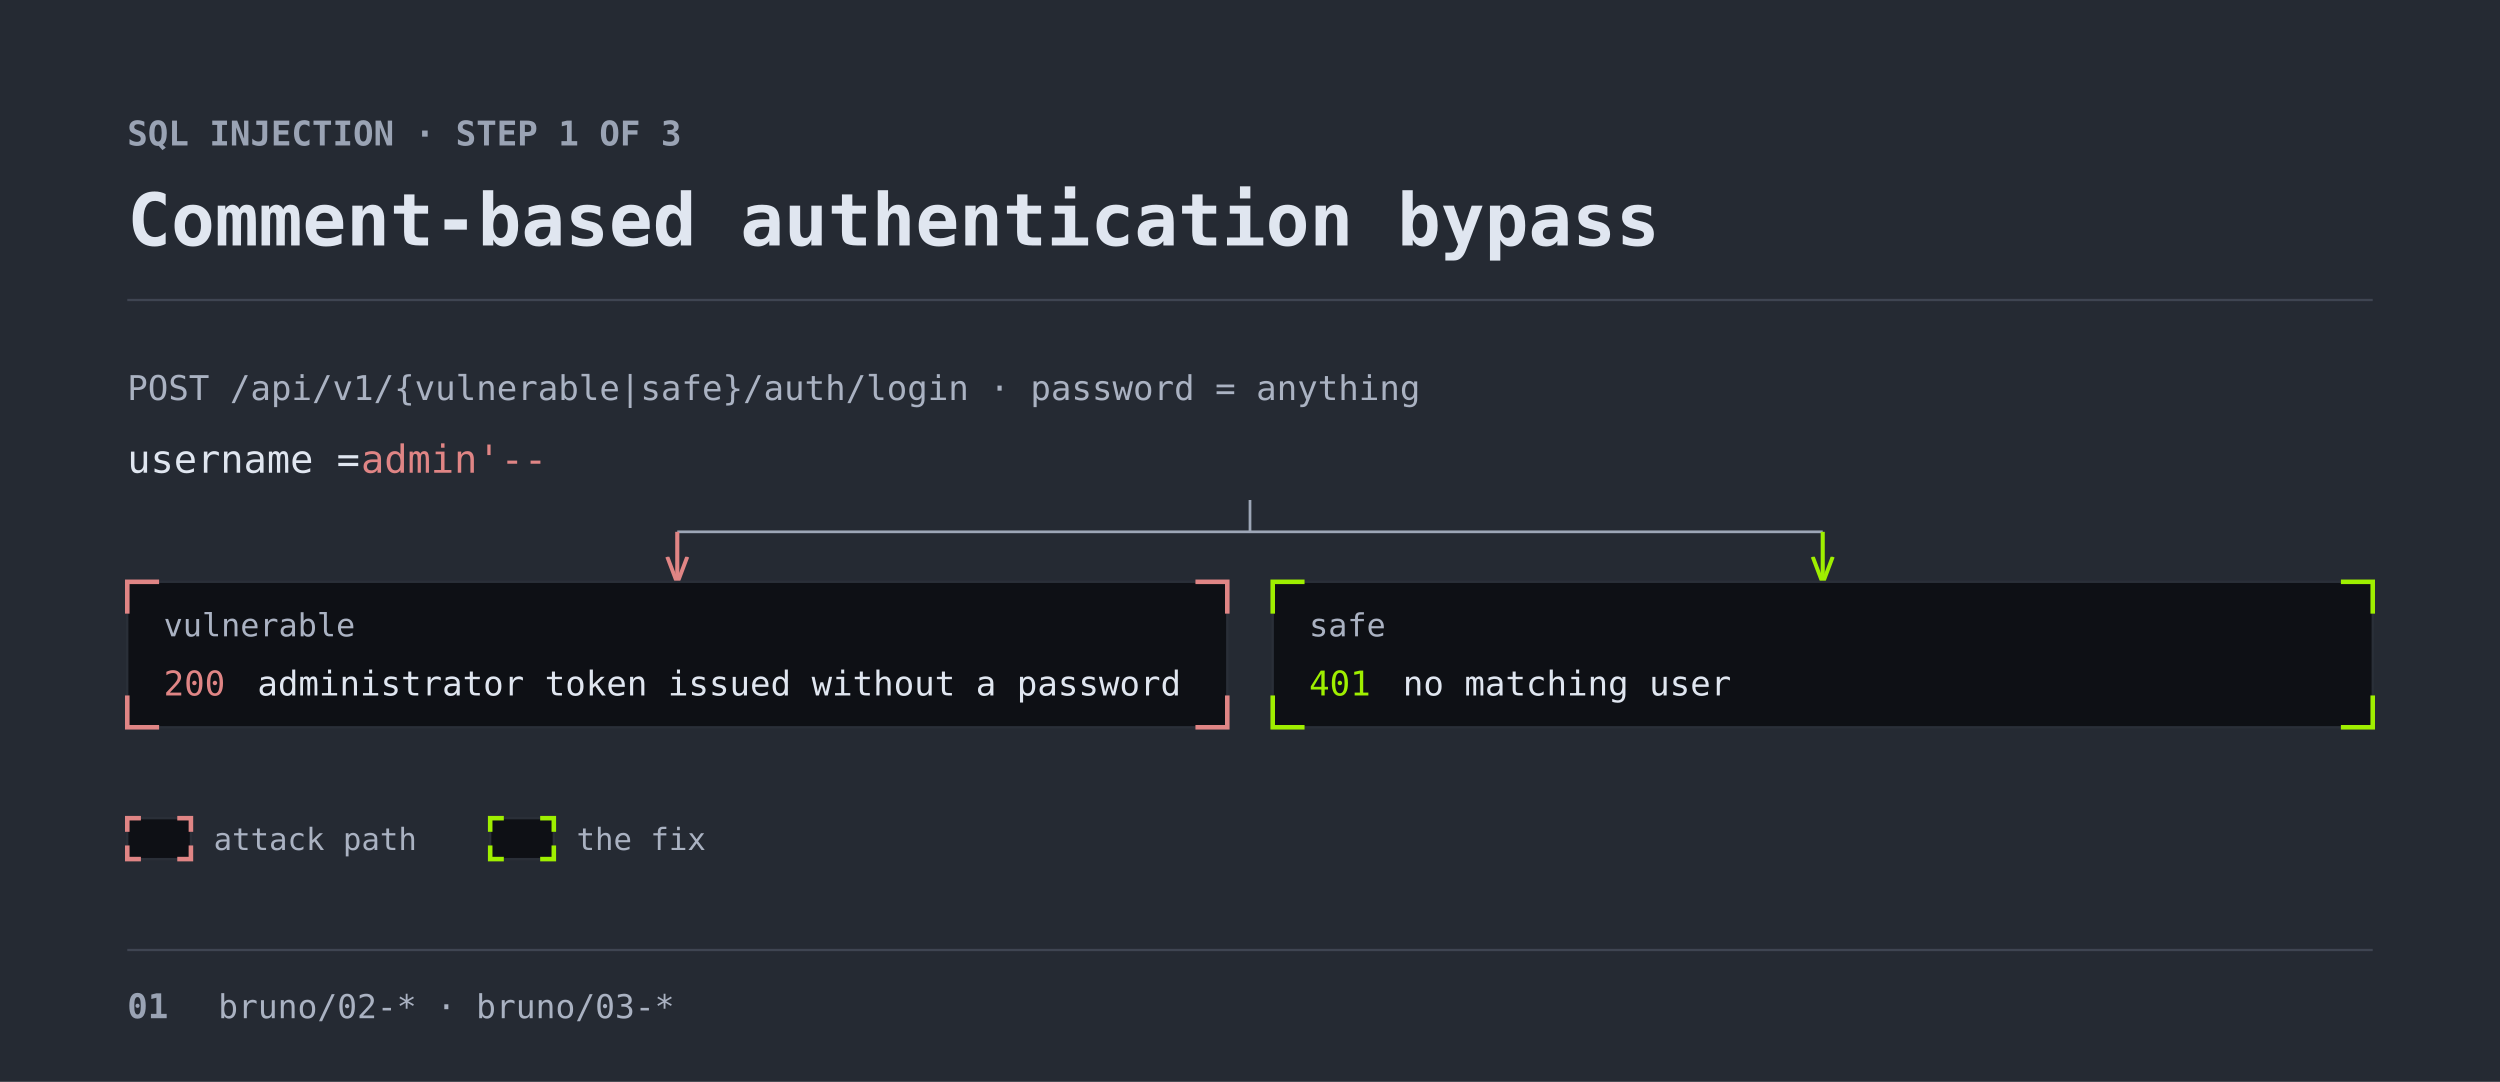
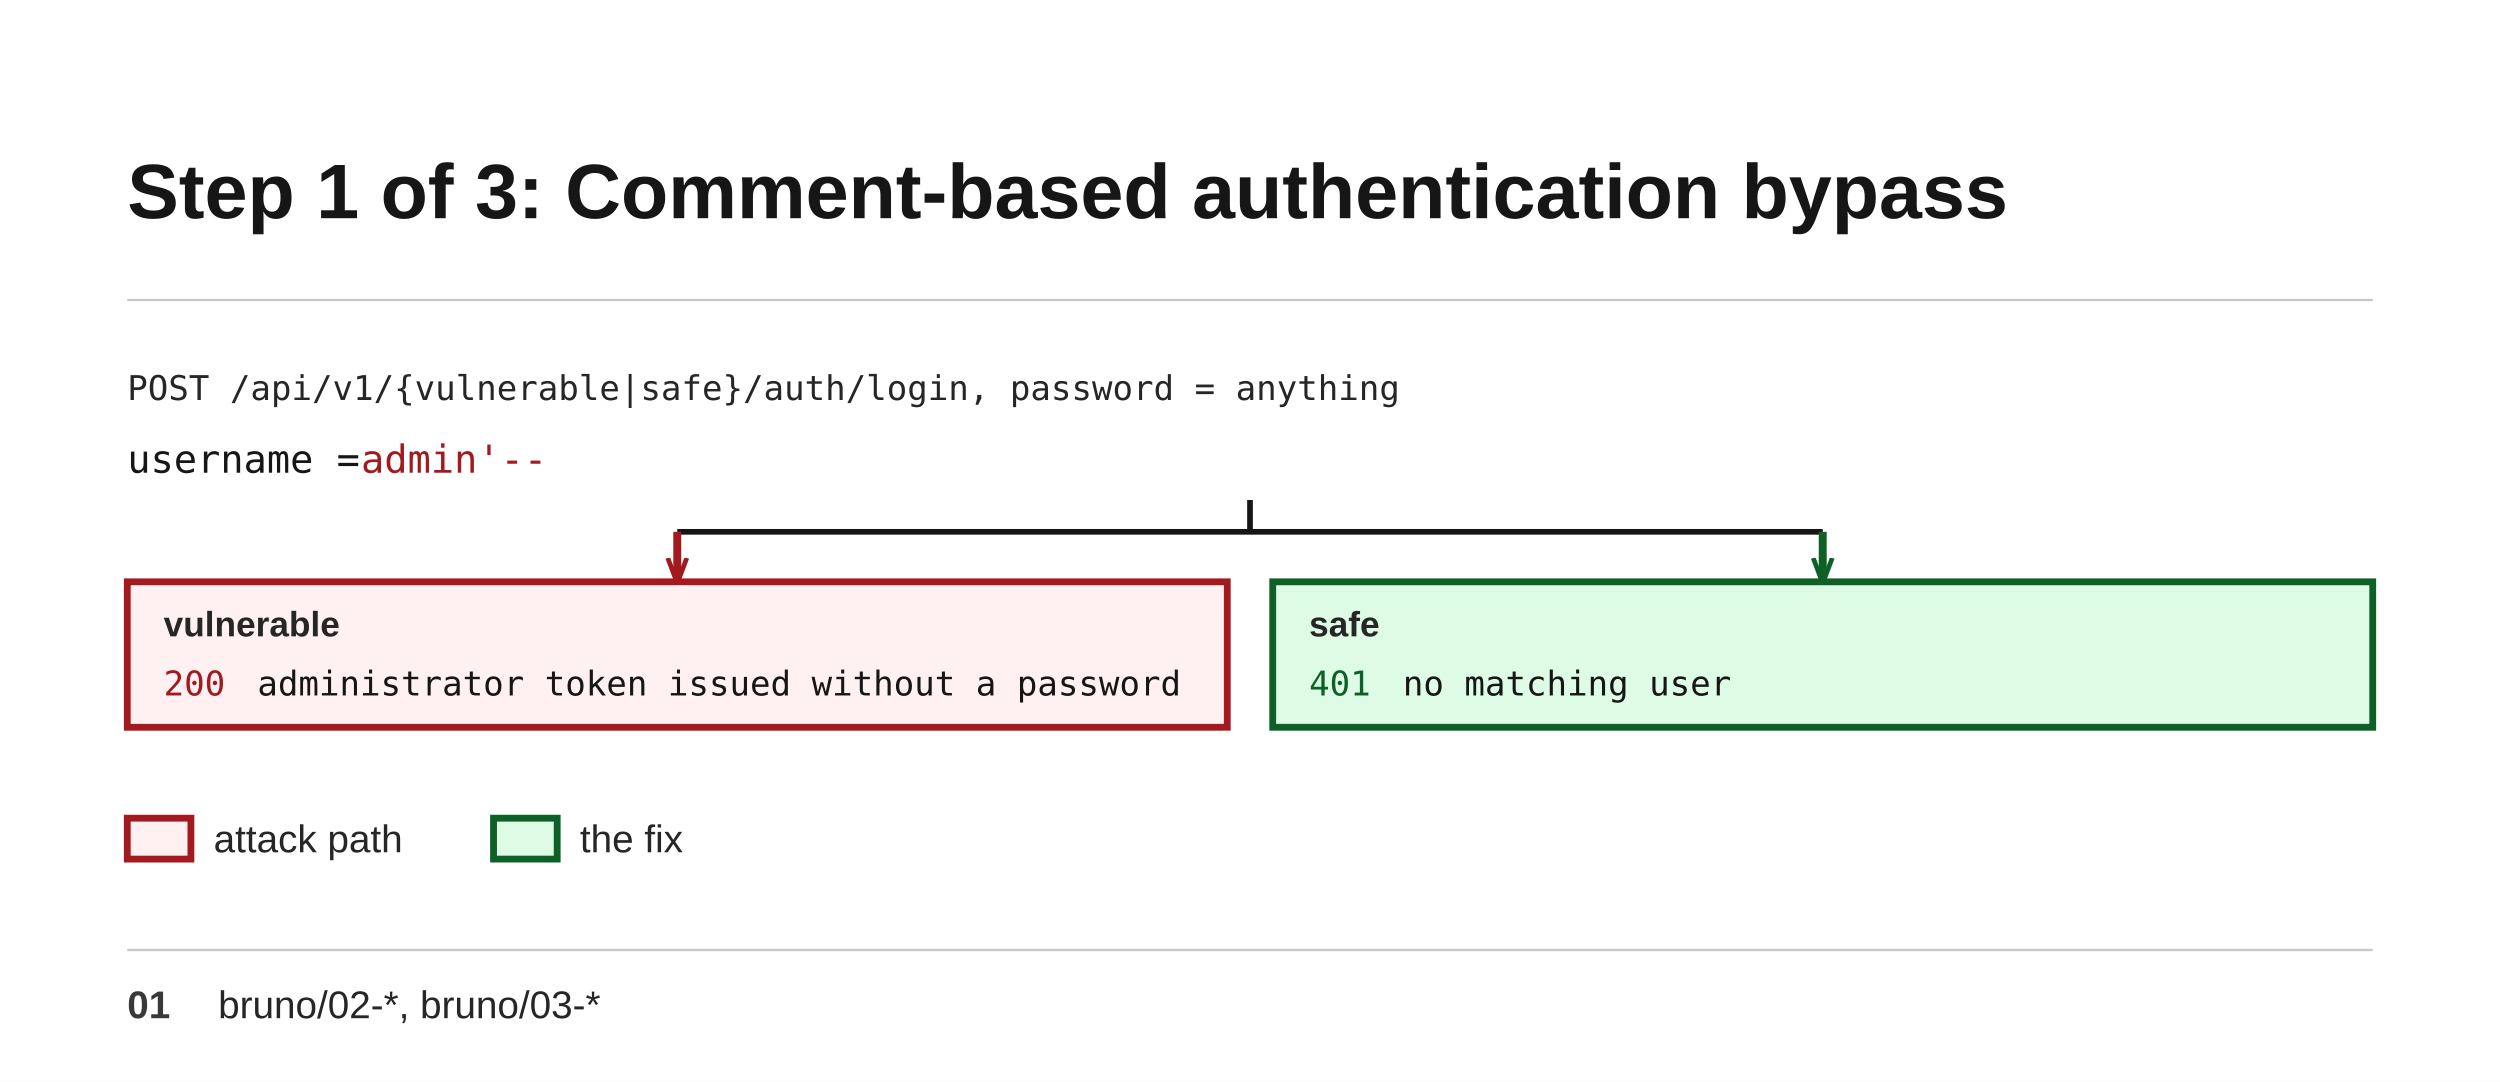
<svg xmlns="http://www.w3.org/2000/svg" viewBox="0 0 1100 476" width="1100" height="476" role="img" aria-labelledby="t d">
  <defs>
-     <marker id="to" viewBox="0 0 8 8" refX="7" refY="4" markerWidth="7" markerHeight="7" orient="auto-start-reverse">
-       <path d="M0,1.2 L7.4,4 L0,6.8" fill="none" stroke="#9DA6B7" stroke-width="1.1" />
+     <marker id="to" viewBox="0 0 8 8" refX="7" refY="4" markerWidth="12" markerHeight="12" markerUnits="userSpaceOnUse" orient="auto-start-reverse">
+       <path d="M0,1.2 L7.4,4 L0,6.8" fill="none" stroke="#161616" stroke-width="1.4" />
    </marker>
-     <marker id="to-ink" viewBox="0 0 8 8" refX="7" refY="4" markerWidth="7" markerHeight="7" orient="auto-start-reverse">
-       <path d="M0,1.2 L7.4,4 L0,6.8" fill="none" stroke="#E0E6F0" stroke-width="1.1" />
+     <marker id="to-ink" viewBox="0 0 8 8" refX="7" refY="4" markerWidth="12" markerHeight="12" markerUnits="userSpaceOnUse" orient="auto-start-reverse">
+       <path d="M0,1.2 L7.4,4 L0,6.8" fill="none" stroke="#161616" stroke-width="1.4" />
    </marker>
-     <marker id="to-accent" viewBox="0 0 8 8" refX="7" refY="4" markerWidth="7" markerHeight="7" orient="auto-start-reverse">
-       <path d="M0,1.2 L7.4,4 L0,6.8" fill="none" stroke="#E08585" stroke-width="1.1" />
+     <marker id="to-accent" viewBox="0 0 8 8" refX="7" refY="4" markerWidth="12" markerHeight="12" markerUnits="userSpaceOnUse" orient="auto-start-reverse">
+       <path d="M0,1.2 L7.4,4 L0,6.8" fill="none" stroke="#A2191F" stroke-width="1.4" />
    </marker>
-     <marker id="to-safe" viewBox="0 0 8 8" refX="7" refY="4" markerWidth="7" markerHeight="7" orient="auto-start-reverse">
-       <path d="M0,1.2 L7.4,4 L0,6.8" fill="none" stroke="#9FEF00" stroke-width="1.1" />
+     <marker id="to-safe" viewBox="0 0 8 8" refX="7" refY="4" markerWidth="12" markerHeight="12" markerUnits="userSpaceOnUse" orient="auto-start-reverse">
+       <path d="M0,1.2 L7.4,4 L0,6.8" fill="none" stroke="#0E6027" stroke-width="1.4" />
    </marker>
  </defs>
-   <rect width="1100" height="476" fill="#252A33" />
-   <text x="56" y="64" fill="#9AA3B4" font-family="Consolas, 'Cascadia Mono', 'SF Mono', Menlo, monospace" font-size="15" font-weight="700" xml:space="preserve" textLength="222.75" lengthAdjust="spacingAndGlyphs">SQL INJECTION · STEP 1 OF 3</text>
-   <text x="56" y="108" fill="#E0E6F0" font-family="Consolas, 'Cascadia Mono', 'SF Mono', Menlo, monospace" font-size="32" font-weight="700" xml:space="preserve" textLength="616.0" lengthAdjust="spacingAndGlyphs">Comment-based authentication bypass</text>
-   <polyline points="56,132 1044,132" fill="none" stroke="#3F4552" stroke-width="1" />
-   <text x="56" y="176" fill="#AAB2C2" font-family="Consolas, 'Cascadia Mono', 'SF Mono', Menlo, monospace" font-size="15" font-weight="400" xml:space="preserve" textLength="519.75" lengthAdjust="spacingAndGlyphs">POST /api/v1/{vulnerable|safe}/auth/login · password = anything</text>
-   <text x="56" y="208" fill="#E0E6F0" font-family="Consolas, 'Cascadia Mono', 'SF Mono', Menlo, monospace" font-size="17" font-weight="400" xml:space="preserve" textLength="102.85" lengthAdjust="spacingAndGlyphs">username = </text>
-   <text x="158.85" y="208" fill="#E08585" font-family="Consolas, 'Cascadia Mono', 'SF Mono', Menlo, monospace" font-size="17" font-weight="400" xml:space="preserve" textLength="74.8" lengthAdjust="spacingAndGlyphs">admin'--</text>
-   <polyline points="550.0,220 550.0,234" fill="none" stroke="#9DA6B7" stroke-width="1.2" />
-   <polyline points="298.0,234 802.0,234" fill="none" stroke="#9DA6B7" stroke-width="1.2" />
-   <polyline points="298.0,234 298.0,256" fill="none" stroke="#E08585" stroke-width="1.8" marker-end="url(#to-accent)" />
-   <polyline points="802.0,234 802.0,256" fill="none" stroke="#9FEF00" stroke-width="1.8" marker-end="url(#to-safe)" />
-   <rect x="56" y="256" width="484" height="64" rx="0" fill="#0E1015" stroke="#2A2F38" stroke-width="1" stroke-opacity="1" />
-   <path class="corners corners-attack" d="M56,270 V256 H70 M540,270 V256 H526 M56,306 V320 H70 M540,306 V320 H526" fill="none" stroke="#E08585" stroke-width="2" />
-   <text x="72" y="280" fill="#AAB2C2" font-family="Consolas, 'Cascadia Mono', 'SF Mono', Menlo, monospace" font-size="14" font-weight="400" xml:space="preserve" textLength="77.0" lengthAdjust="spacingAndGlyphs">vulnerable</text>
-   <text x="72" y="306" fill="#E08585" font-family="Consolas, 'Cascadia Mono', 'SF Mono', Menlo, monospace" font-size="15" font-weight="400" xml:space="preserve" textLength="41.25" lengthAdjust="spacingAndGlyphs">200  </text>
-   <text x="113.25" y="306" fill="#E0E6F0" font-family="Consolas, 'Cascadia Mono', 'SF Mono', Menlo, monospace" font-size="15" font-weight="400" xml:space="preserve" textLength="371.25" lengthAdjust="spacingAndGlyphs">administrator token issued without a password</text>
-   <rect x="560" y="256" width="484" height="64" rx="0" fill="#0E1015" stroke="#2A2F38" stroke-width="1" stroke-opacity="1" />
-   <path class="corners corners-fix" d="M560,270 V256 H574 M1044,270 V256 H1030 M560,306 V320 H574 M1044,306 V320 H1030" fill="none" stroke="#9FEF00" stroke-width="2" />
-   <text x="576" y="280" fill="#AAB2C2" font-family="Consolas, 'Cascadia Mono', 'SF Mono', Menlo, monospace" font-size="14" font-weight="400" xml:space="preserve" textLength="30.8" lengthAdjust="spacingAndGlyphs">safe</text>
-   <text x="576" y="306" fill="#9FEF00" font-family="Consolas, 'Cascadia Mono', 'SF Mono', Menlo, monospace" font-size="15" font-weight="400" xml:space="preserve" textLength="41.25" lengthAdjust="spacingAndGlyphs">401  </text>
-   <text x="617.25" y="306" fill="#E0E6F0" font-family="Consolas, 'Cascadia Mono', 'SF Mono', Menlo, monospace" font-size="15" font-weight="400" xml:space="preserve" textLength="132.0" lengthAdjust="spacingAndGlyphs">no matching user</text>
+   <rect width="1100" height="476" fill="#FFFFFF" />
+   <text x="56" y="96" fill="#161616" font-family="Arial, 'Liberation Sans', Helvetica, sans-serif" font-size="34" font-weight="700" xml:space="preserve" textLength="827.49" lengthAdjust="spacingAndGlyphs">Step 1 of 3: Comment-based authentication bypass</text>
+   <polyline points="56,132 1044,132" fill="none" stroke="#C6C6C6" stroke-width="1" />
+   <text x="56" y="176" fill="#262626" font-family="Consolas, 'Cascadia Mono', 'SF Mono', Menlo, monospace" font-size="15" font-weight="400" xml:space="preserve" textLength="511.5" lengthAdjust="spacingAndGlyphs">POST /api/v1/{vulnerable|safe}/auth/login, password = anything</text>
+   <text x="56" y="208" fill="#161616" font-family="Consolas, 'Cascadia Mono', 'SF Mono', Menlo, monospace" font-size="17" font-weight="400" xml:space="preserve" textLength="102.85" lengthAdjust="spacingAndGlyphs">username = </text>
+   <text x="158.85" y="208" fill="#A2191F" font-family="Consolas, 'Cascadia Mono', 'SF Mono', Menlo, monospace" font-size="17" font-weight="400" xml:space="preserve" textLength="74.8" lengthAdjust="spacingAndGlyphs">admin'--</text>
+   <polyline points="550.0,220 550.0,234" fill="none" stroke="#161616" stroke-width="2.5" />
+   <polyline points="298.0,234 802.0,234" fill="none" stroke="#161616" stroke-width="2.5" />
+   <polyline points="298.0,234 298.0,256" fill="none" stroke="#A2191F" stroke-width="3.5" marker-end="url(#to-accent)" />
+   <polyline points="802.0,234 802.0,256" fill="none" stroke="#0E6027" stroke-width="3.5" marker-end="url(#to-safe)" />
+   <rect x="56" y="256" width="484" height="64" fill="#FFF1F1" stroke="#A2191F" stroke-width="3" class="frame frame-attack" />
+   <text x="72" y="280" fill="#262626" font-family="Arial, 'Liberation Sans', Helvetica, sans-serif" font-size="15.5" font-weight="700" xml:space="preserve" textLength="77.53" lengthAdjust="spacingAndGlyphs">vulnerable</text>
+   <text x="72" y="306" fill="#A2191F" font-family="Consolas, 'Cascadia Mono', 'SF Mono', Menlo, monospace" font-size="15" font-weight="400" xml:space="preserve" textLength="41.25" lengthAdjust="spacingAndGlyphs">200  </text>
+   <text x="113.25" y="306" fill="#161616" font-family="Consolas, 'Cascadia Mono', 'SF Mono', Menlo, monospace" font-size="15" font-weight="400" xml:space="preserve" textLength="371.25" lengthAdjust="spacingAndGlyphs">administrator token issued without a password</text>
+   <rect x="560" y="256" width="484" height="64" fill="#DEFBE6" stroke="#0E6027" stroke-width="3" class="frame frame-fix" />
+   <text x="576" y="280" fill="#262626" font-family="Arial, 'Liberation Sans', Helvetica, sans-serif" font-size="15.5" font-weight="700" xml:space="preserve" textLength="31.02" lengthAdjust="spacingAndGlyphs">safe</text>
+   <text x="576" y="306" fill="#0E6027" font-family="Consolas, 'Cascadia Mono', 'SF Mono', Menlo, monospace" font-size="15" font-weight="400" xml:space="preserve" textLength="41.25" lengthAdjust="spacingAndGlyphs">401  </text>
+   <text x="617.25" y="306" fill="#161616" font-family="Consolas, 'Cascadia Mono', 'SF Mono', Menlo, monospace" font-size="15" font-weight="400" xml:space="preserve" textLength="132.0" lengthAdjust="spacingAndGlyphs">no matching user</text>
  <g class="key">
-     <rect x="56" y="360" width="28" height="18" rx="0" fill="#0E1015" stroke="#2A2F38" stroke-width="1" stroke-opacity="1" />
-     <path class="corners" d="M56,366 V360 H62 M84,366 V360 H78 M56,372 V378 H62 M84,372 V378 H78" fill="none" stroke="#E08585" stroke-width="2" />
-     <text x="94" y="374" fill="#AAB2C2" font-family="Consolas, 'Cascadia Mono', 'SF Mono', Menlo, monospace" font-size="13.5" font-weight="400" xml:space="preserve" textLength="81.68" lengthAdjust="spacingAndGlyphs">attack path</text>
-     <rect x="215.68" y="360" width="28" height="18" rx="0" fill="#0E1015" stroke="#2A2F38" stroke-width="1" stroke-opacity="1" />
-     <path class="corners" d="M215.68,366 V360 H221.68 M243.68,366 V360 H237.68 M215.68,372 V378 H221.68 M243.68,372 V378 H237.68" fill="none" stroke="#9FEF00" stroke-width="2" />
-     <text x="253.68" y="374" fill="#AAB2C2" font-family="Consolas, 'Cascadia Mono', 'SF Mono', Menlo, monospace" font-size="13.5" font-weight="400" xml:space="preserve" textLength="51.98" lengthAdjust="spacingAndGlyphs">the fix</text>
+     <rect x="56" y="360" width="28" height="18" fill="#FFF1F1" stroke="#A2191F" stroke-width="3" class="frame" />
+     <text x="94" y="375" fill="#262626" font-family="Arial, 'Liberation Sans', Helvetica, sans-serif" font-size="17" font-weight="400" xml:space="preserve" textLength="83.16" lengthAdjust="spacingAndGlyphs">attack path</text>
+     <rect x="217.16" y="360" width="28" height="18" fill="#DEFBE6" stroke="#0E6027" stroke-width="3" class="frame" />
+     <text x="255.16" y="375" fill="#262626" font-family="Arial, 'Liberation Sans', Helvetica, sans-serif" font-size="17" font-weight="400" xml:space="preserve" textLength="45.36" lengthAdjust="spacingAndGlyphs">the fix</text>
  </g>
-   <polyline points="56,418 1044,418" fill="none" stroke="#3F4552" stroke-width="1" />
-   <text x="56" y="448" fill="#9AA3B4" font-family="Consolas, 'Cascadia Mono', 'SF Mono', Menlo, monospace" font-size="15" font-weight="700" xml:space="preserve" textLength="16.5" lengthAdjust="spacingAndGlyphs">01</text>
-   <text x="96" y="448" fill="#AAB2C2" font-family="Consolas, 'Cascadia Mono', 'SF Mono', Menlo, monospace" font-size="14.5" font-weight="400" xml:space="preserve" textLength="183.43" lengthAdjust="spacingAndGlyphs">bruno/02-* · bruno/03-*</text>
+   <polyline points="56,418 1044,418" fill="none" stroke="#C6C6C6" stroke-width="1" />
+   <text x="56" y="448" fill="#393939" font-family="Arial, 'Liberation Sans', Helvetica, sans-serif" font-size="17" font-weight="700" xml:space="preserve" textLength="18.9" lengthAdjust="spacingAndGlyphs">01</text>
+   <text x="96" y="448" fill="#262626" font-family="Arial, 'Liberation Sans', Helvetica, sans-serif" font-size="17" font-weight="400" xml:space="preserve" textLength="168.2" lengthAdjust="spacingAndGlyphs">bruno/02-*, bruno/03-*</text>
</svg>
